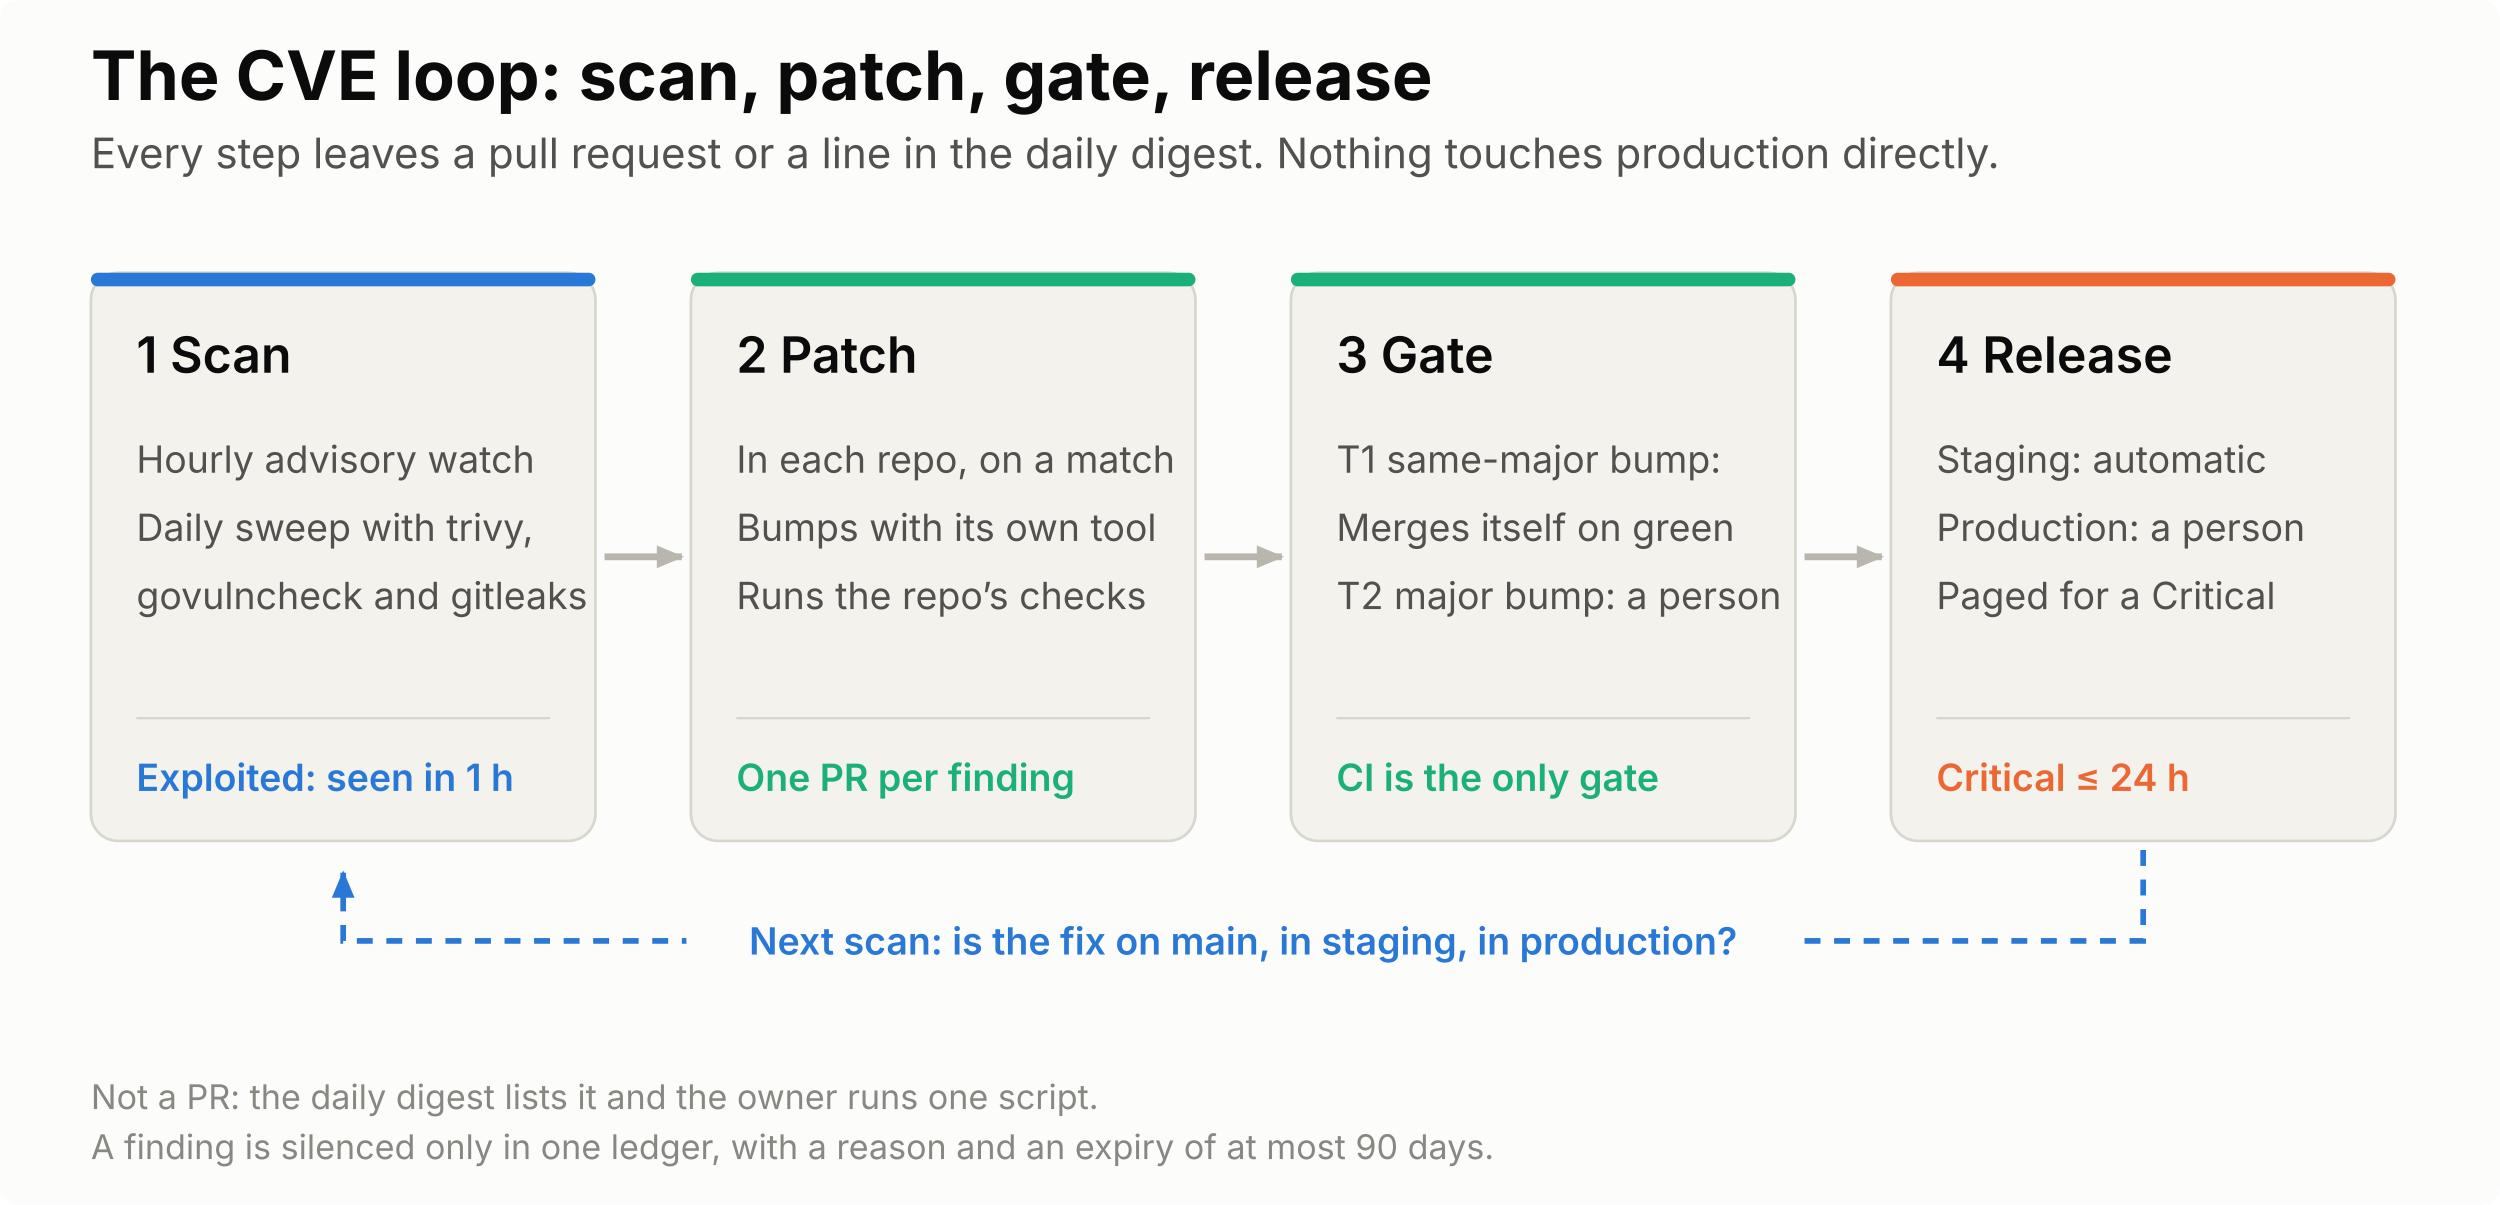
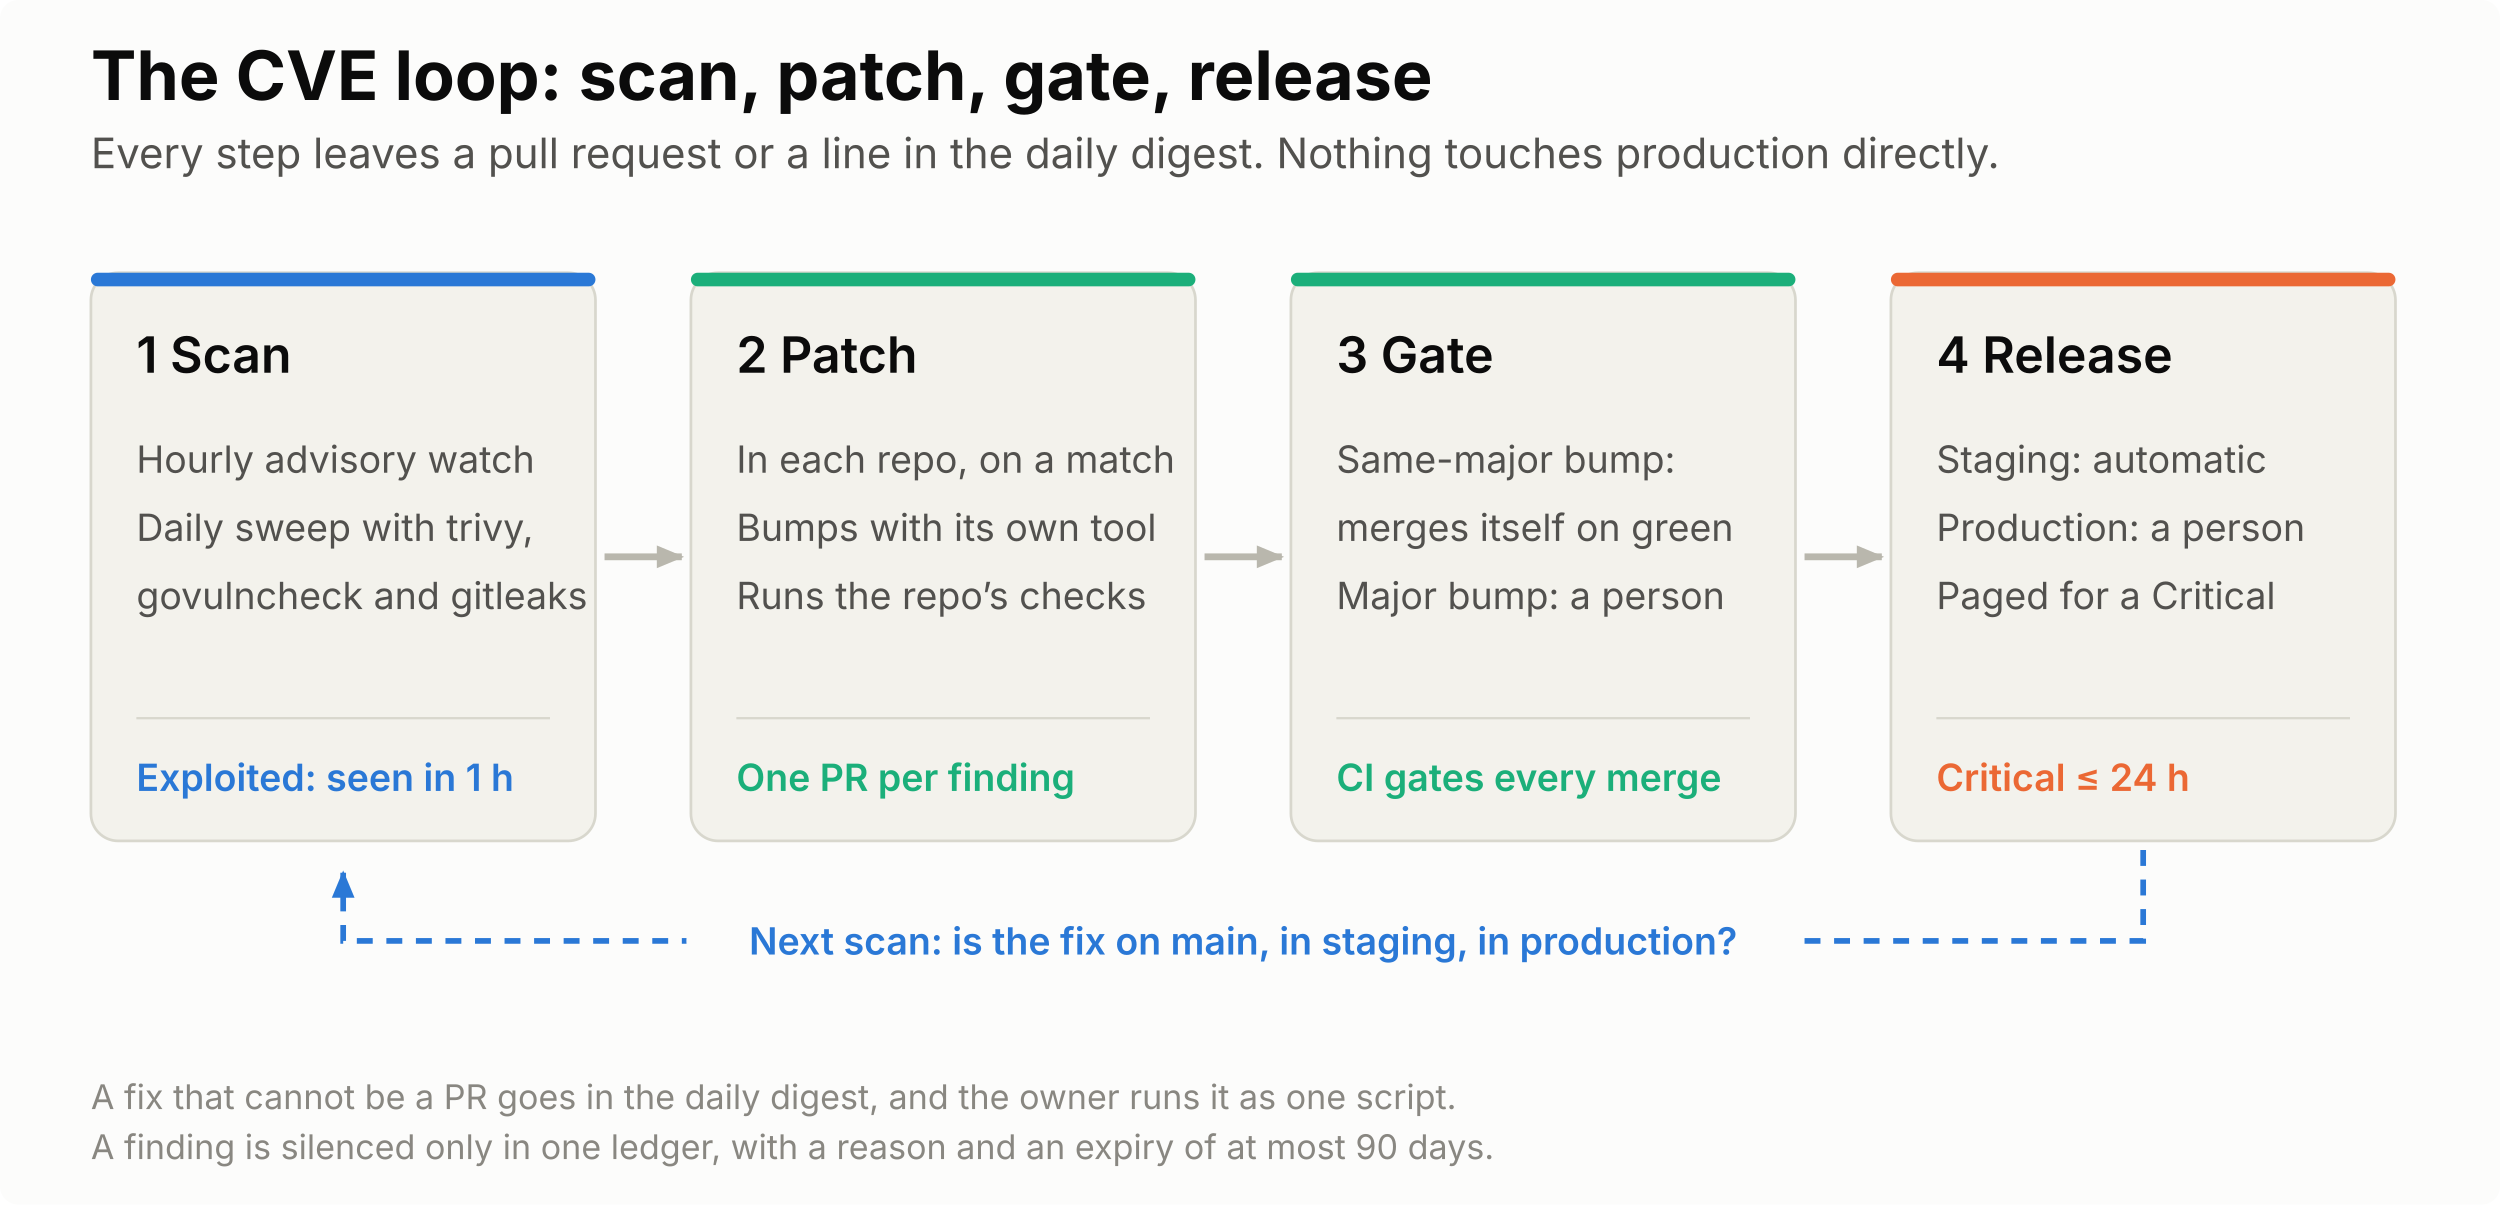
<svg xmlns="http://www.w3.org/2000/svg" width="1100" height="530" viewBox="0 0 1100 530">
  <rect width="100%" height="100%" fill="#fcfcfb" rx="8" />
  <defs>
    <marker id="ar_light" markerWidth="14" markerHeight="12" refX="11" refY="5" orient="auto" markerUnits="userSpaceOnUse">
      <path d="M0,0 L12,5 L0,10 Z" fill="#b9b7ad" />
    </marker>
    <marker id="arg_light" markerWidth="14" markerHeight="12" refX="11" refY="5" orient="auto" markerUnits="userSpaceOnUse">
      <path d="M0,0 L12,5 L0,10 Z" fill="#1baf7a" />
    </marker>
    <marker id="aro_light" markerWidth="14" markerHeight="12" refX="11" refY="5" orient="auto" markerUnits="userSpaceOnUse">
      <path d="M0,0 L12,5 L0,10 Z" fill="#eb6834" />
    </marker>
    <marker id="arr_light" markerWidth="14" markerHeight="12" refX="11" refY="5" orient="auto" markerUnits="userSpaceOnUse">
      <path d="M0,0 L12,5 L0,10 Z" fill="#d64545" />
    </marker>
    <marker id="arb_light" markerWidth="14" markerHeight="12" refX="11" refY="5" orient="auto" markerUnits="userSpaceOnUse">
      <path d="M0,0 L12,5 L0,10 Z" fill="#2a78d6" />
    </marker>
  </defs>
  <style>text { font-family: -apple-system, BlinkMacSystemFont, "Segoe UI", sans-serif; fill: #52514e; font-size: 18px; }.title { font-size: 30px; font-weight: 700; fill: #0b0b0b; }.subtitle { font-size: 18.5px; fill: #52514e; }.lab { fill: #0b0b0b; font-weight: 600; }.small { font-size: 16.5px; }.tiny { font-size: 15px; fill: #898781; }.mono { font-family: ui-monospace, SFMono-Regular, Menlo, monospace; font-size: 15px; }</style>
  <text class="title" x="40" y="44" text-anchor="start">The CVE loop: scan, patch, gate, release</text>
  <text class="subtitle" x="40" y="74" text-anchor="start">Every step leaves a pull request or a line in the daily digest. Nothing touches production directly.</text>
  <rect x="40" y="120" width="222" height="250" rx="12" fill="#f3f2ec" stroke="#d8d7cd" stroke-width="1.2" />
  <rect x="40" y="120" width="222" height="6" rx="3" fill="#2a78d6" />
  <text class="lab" x="60" y="164" text-anchor="start" style="font-size:22px">1  Scan</text>
  <text class="small" x="60" y="208" text-anchor="start">Hourly advisory watch</text>
  <text class="small" x="60" y="238" text-anchor="start">Daily sweep with trivy,</text>
  <text class="small" x="60" y="268" text-anchor="start">govulncheck and gitleaks</text>
  <line x1="60" y1="316" x2="242" y2="316" stroke="#d8d7cd" />
  <text class="small" x="60" y="348" text-anchor="start" style="fill:#2a78d6;font-weight:600">Exploited: seen in 1 h</text>
  <rect x="304" y="120" width="222" height="250" rx="12" fill="#f3f2ec" stroke="#d8d7cd" stroke-width="1.2" />
  <rect x="304" y="120" width="222" height="6" rx="3" fill="#1baf7a" />
  <text class="lab" x="324" y="164" text-anchor="start" style="font-size:22px">2  Patch</text>
  <text class="small" x="324" y="208" text-anchor="start">In each repo, on a match</text>
  <text class="small" x="324" y="238" text-anchor="start">Bumps with its own tool</text>
  <text class="small" x="324" y="268" text-anchor="start">Runs the repo’s checks</text>
  <line x1="324" y1="316" x2="506" y2="316" stroke="#d8d7cd" />
  <text class="small" x="324" y="348" text-anchor="start" style="fill:#1baf7a;font-weight:600">One PR per finding</text>
  <rect x="568" y="120" width="222" height="250" rx="12" fill="#f3f2ec" stroke="#d8d7cd" stroke-width="1.2" />
  <rect x="568" y="120" width="222" height="6" rx="3" fill="#1baf7a" />
  <text class="lab" x="588" y="164" text-anchor="start" style="font-size:22px">3  Gate</text>
-   <text class="small" x="588" y="208" text-anchor="start">T1 same-major bump:</text>
-   <text class="small" x="588" y="238" text-anchor="start">Merges itself on green</text>
-   <text class="small" x="588" y="268" text-anchor="start">T2 major bump: a person</text>
+   <text class="small" x="588" y="208" text-anchor="start">Same-major bump:</text>
+   <text class="small" x="588" y="238" text-anchor="start">merges itself on green</text>
+   <text class="small" x="588" y="268" text-anchor="start">Major bump: a person</text>
  <line x1="588" y1="316" x2="770" y2="316" stroke="#d8d7cd" />
-   <text class="small" x="588" y="348" text-anchor="start" style="fill:#1baf7a;font-weight:600">CI is the only gate</text>
+   <text class="small" x="588" y="348" text-anchor="start" style="fill:#1baf7a;font-weight:600">CI gates every merge</text>
  <rect x="832" y="120" width="222" height="250" rx="12" fill="#f3f2ec" stroke="#d8d7cd" stroke-width="1.2" />
  <rect x="832" y="120" width="222" height="6" rx="3" fill="#eb6834" />
  <text class="lab" x="852" y="164" text-anchor="start" style="font-size:22px">4  Release</text>
  <text class="small" x="852" y="208" text-anchor="start">Staging: automatic</text>
  <text class="small" x="852" y="238" text-anchor="start">Production: a person</text>
  <text class="small" x="852" y="268" text-anchor="start">Paged for a Critical</text>
  <line x1="852" y1="316" x2="1034" y2="316" stroke="#d8d7cd" />
  <text class="small" x="852" y="348" text-anchor="start" style="fill:#eb6834;font-weight:600">Critical ≤ 24 h</text>
  <line x1="266" y1="245.0" x2="300" y2="245.0" stroke="#b9b7ad" stroke-width="3" marker-end="url(#ar_light)" />
  <line x1="530" y1="245.0" x2="564" y2="245.0" stroke="#b9b7ad" stroke-width="3" marker-end="url(#ar_light)" />
  <line x1="794" y1="245.0" x2="828" y2="245.0" stroke="#b9b7ad" stroke-width="3" marker-end="url(#ar_light)" />
  <path d="M 943.0 374 L 943.0 414 L 151.0 414 L 151.0 384" fill="none" stroke="#2a78d6" stroke-width="2.5" stroke-dasharray="7 6" marker-end="url(#arb_light)" />
  <rect x="302.0" y="397" width="490" height="34" rx="17" fill="#fcfcfb" />
  <text class="small" x="547.0" y="420" text-anchor="middle" style="fill:#2a78d6;font-weight:600">Next scan: is the fix on main, in staging, in production?</text>
-   <text class="tiny" x="40" y="488" text-anchor="start">Not a PR: the daily digest lists it and the owner runs one script.</text>
+   <text class="tiny" x="40" y="488" text-anchor="start">A fix that cannot be a PR goes in the daily digest, and the owner runs it as one script.</text>
  <text class="tiny" x="40" y="510" text-anchor="start">A finding is silenced only in one ledger, with a reason and an expiry of at most 90 days.</text>
</svg>
